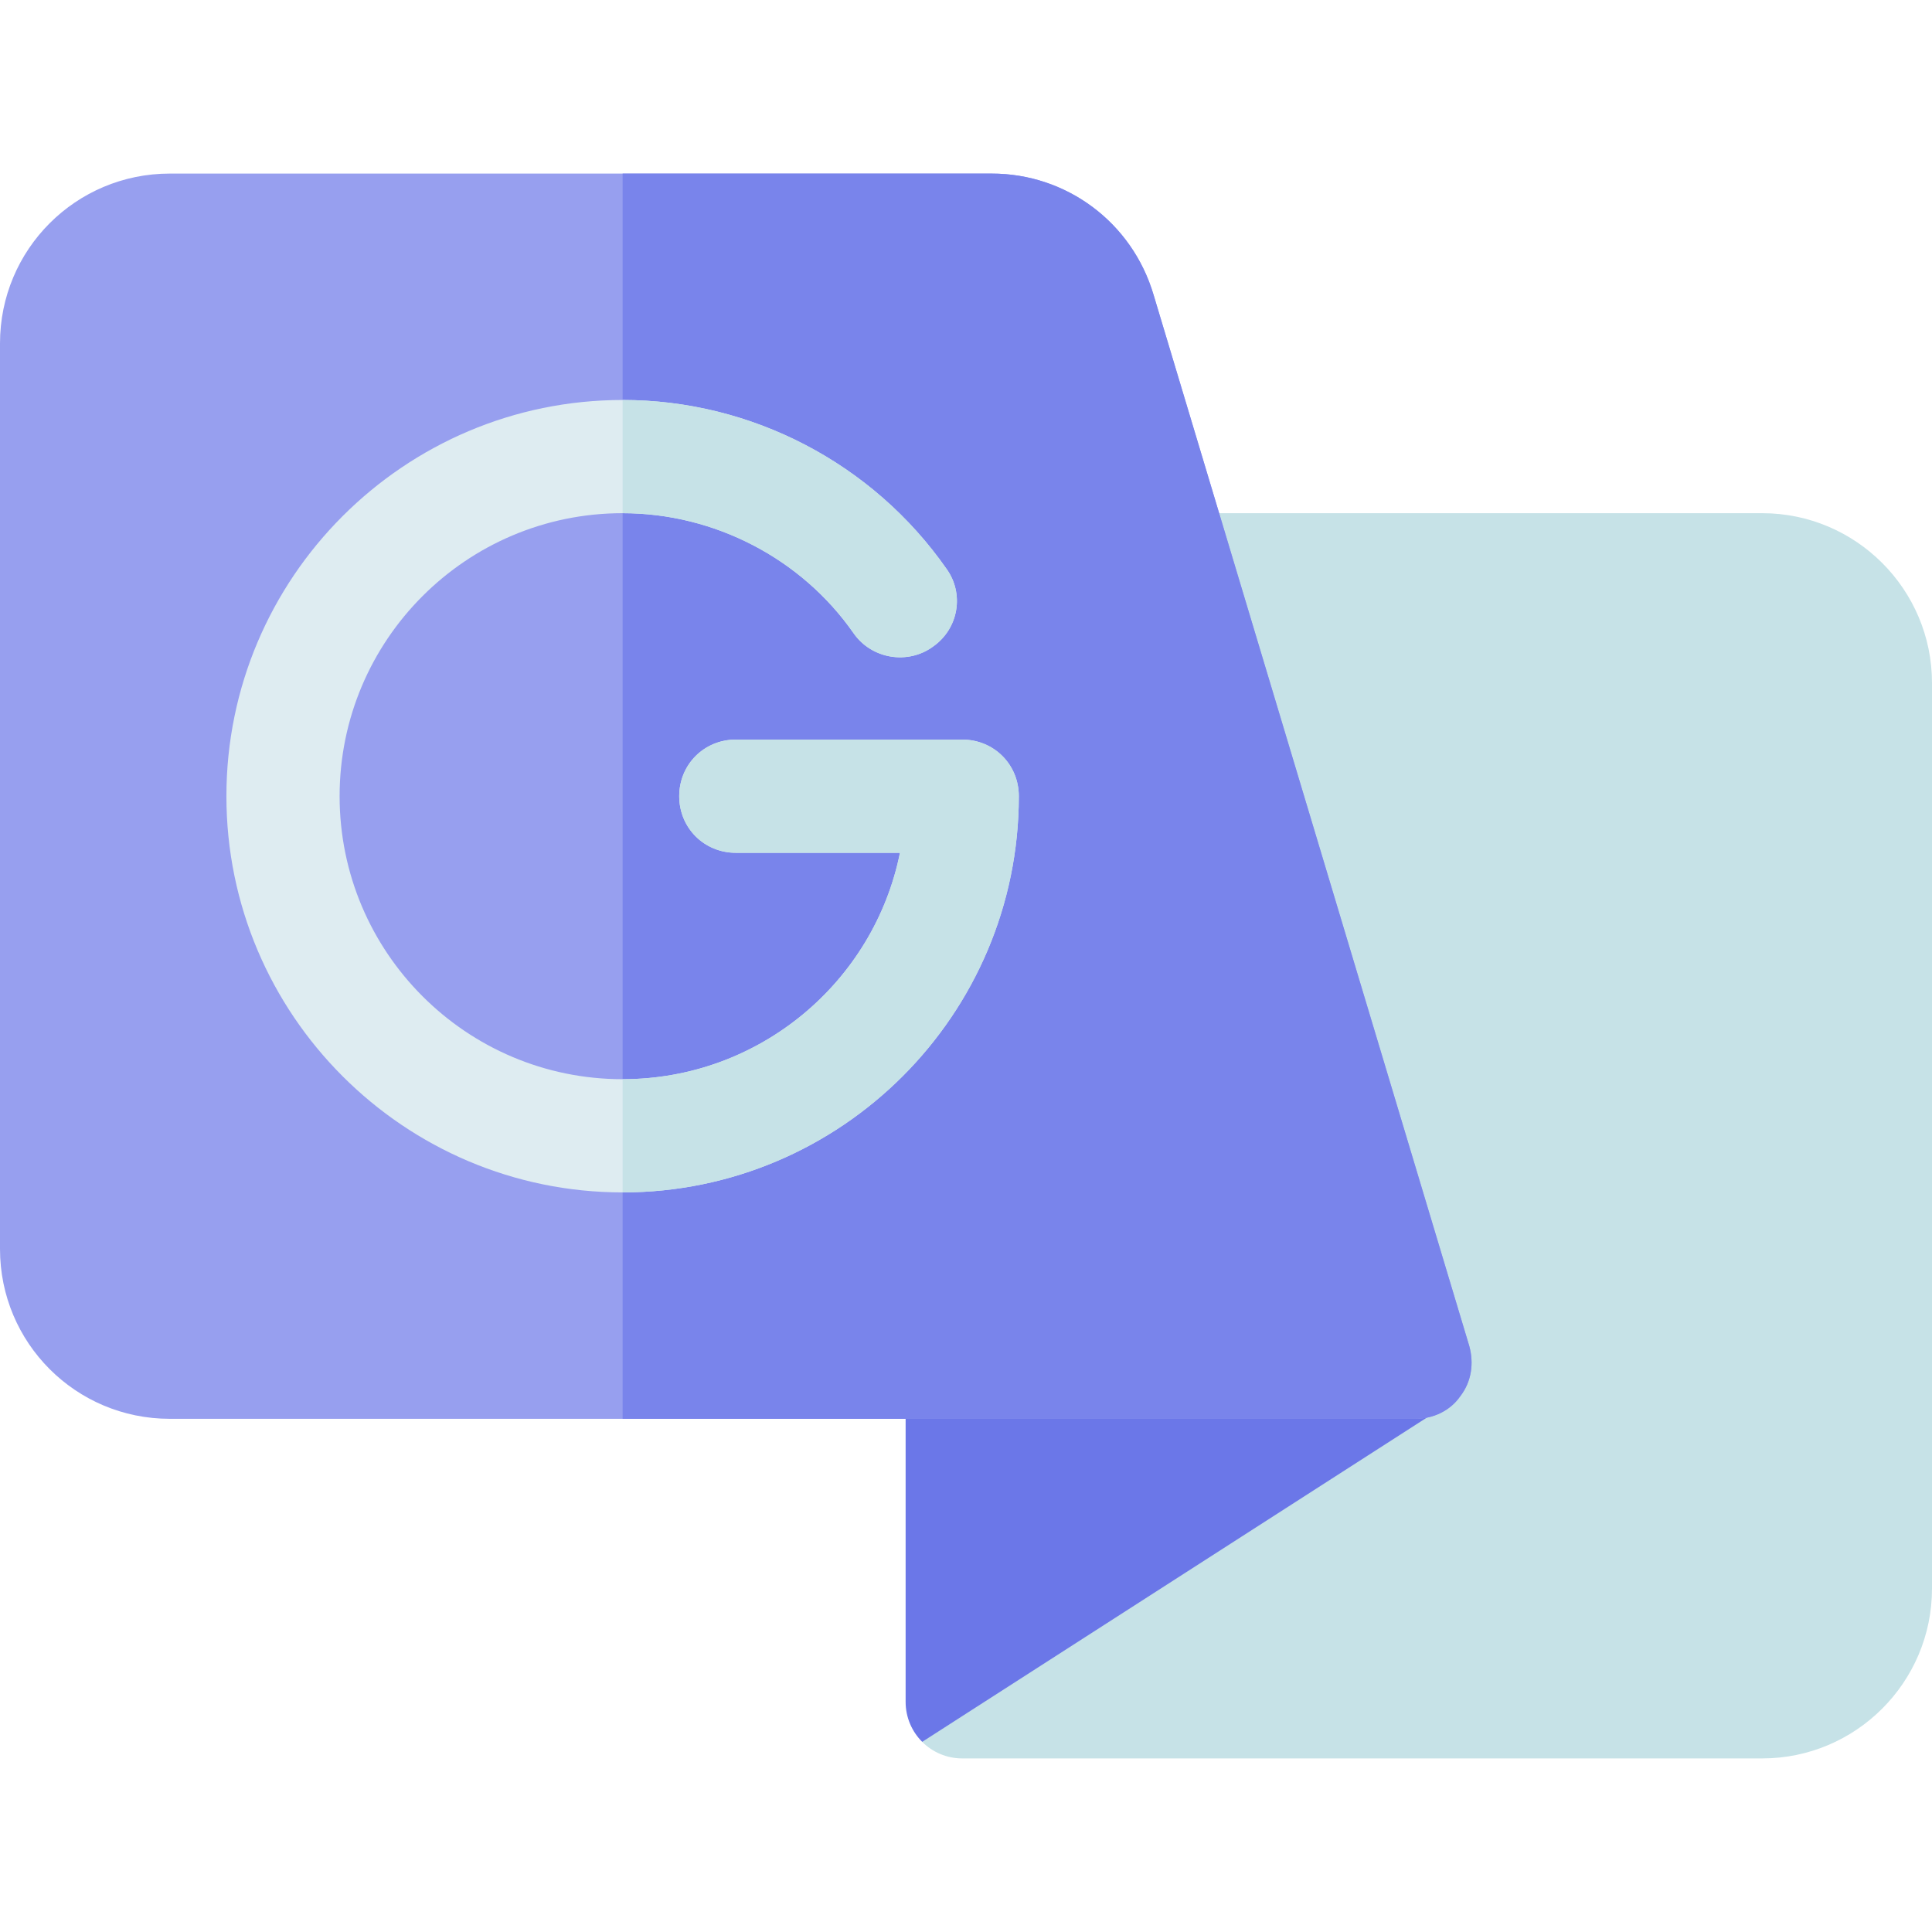
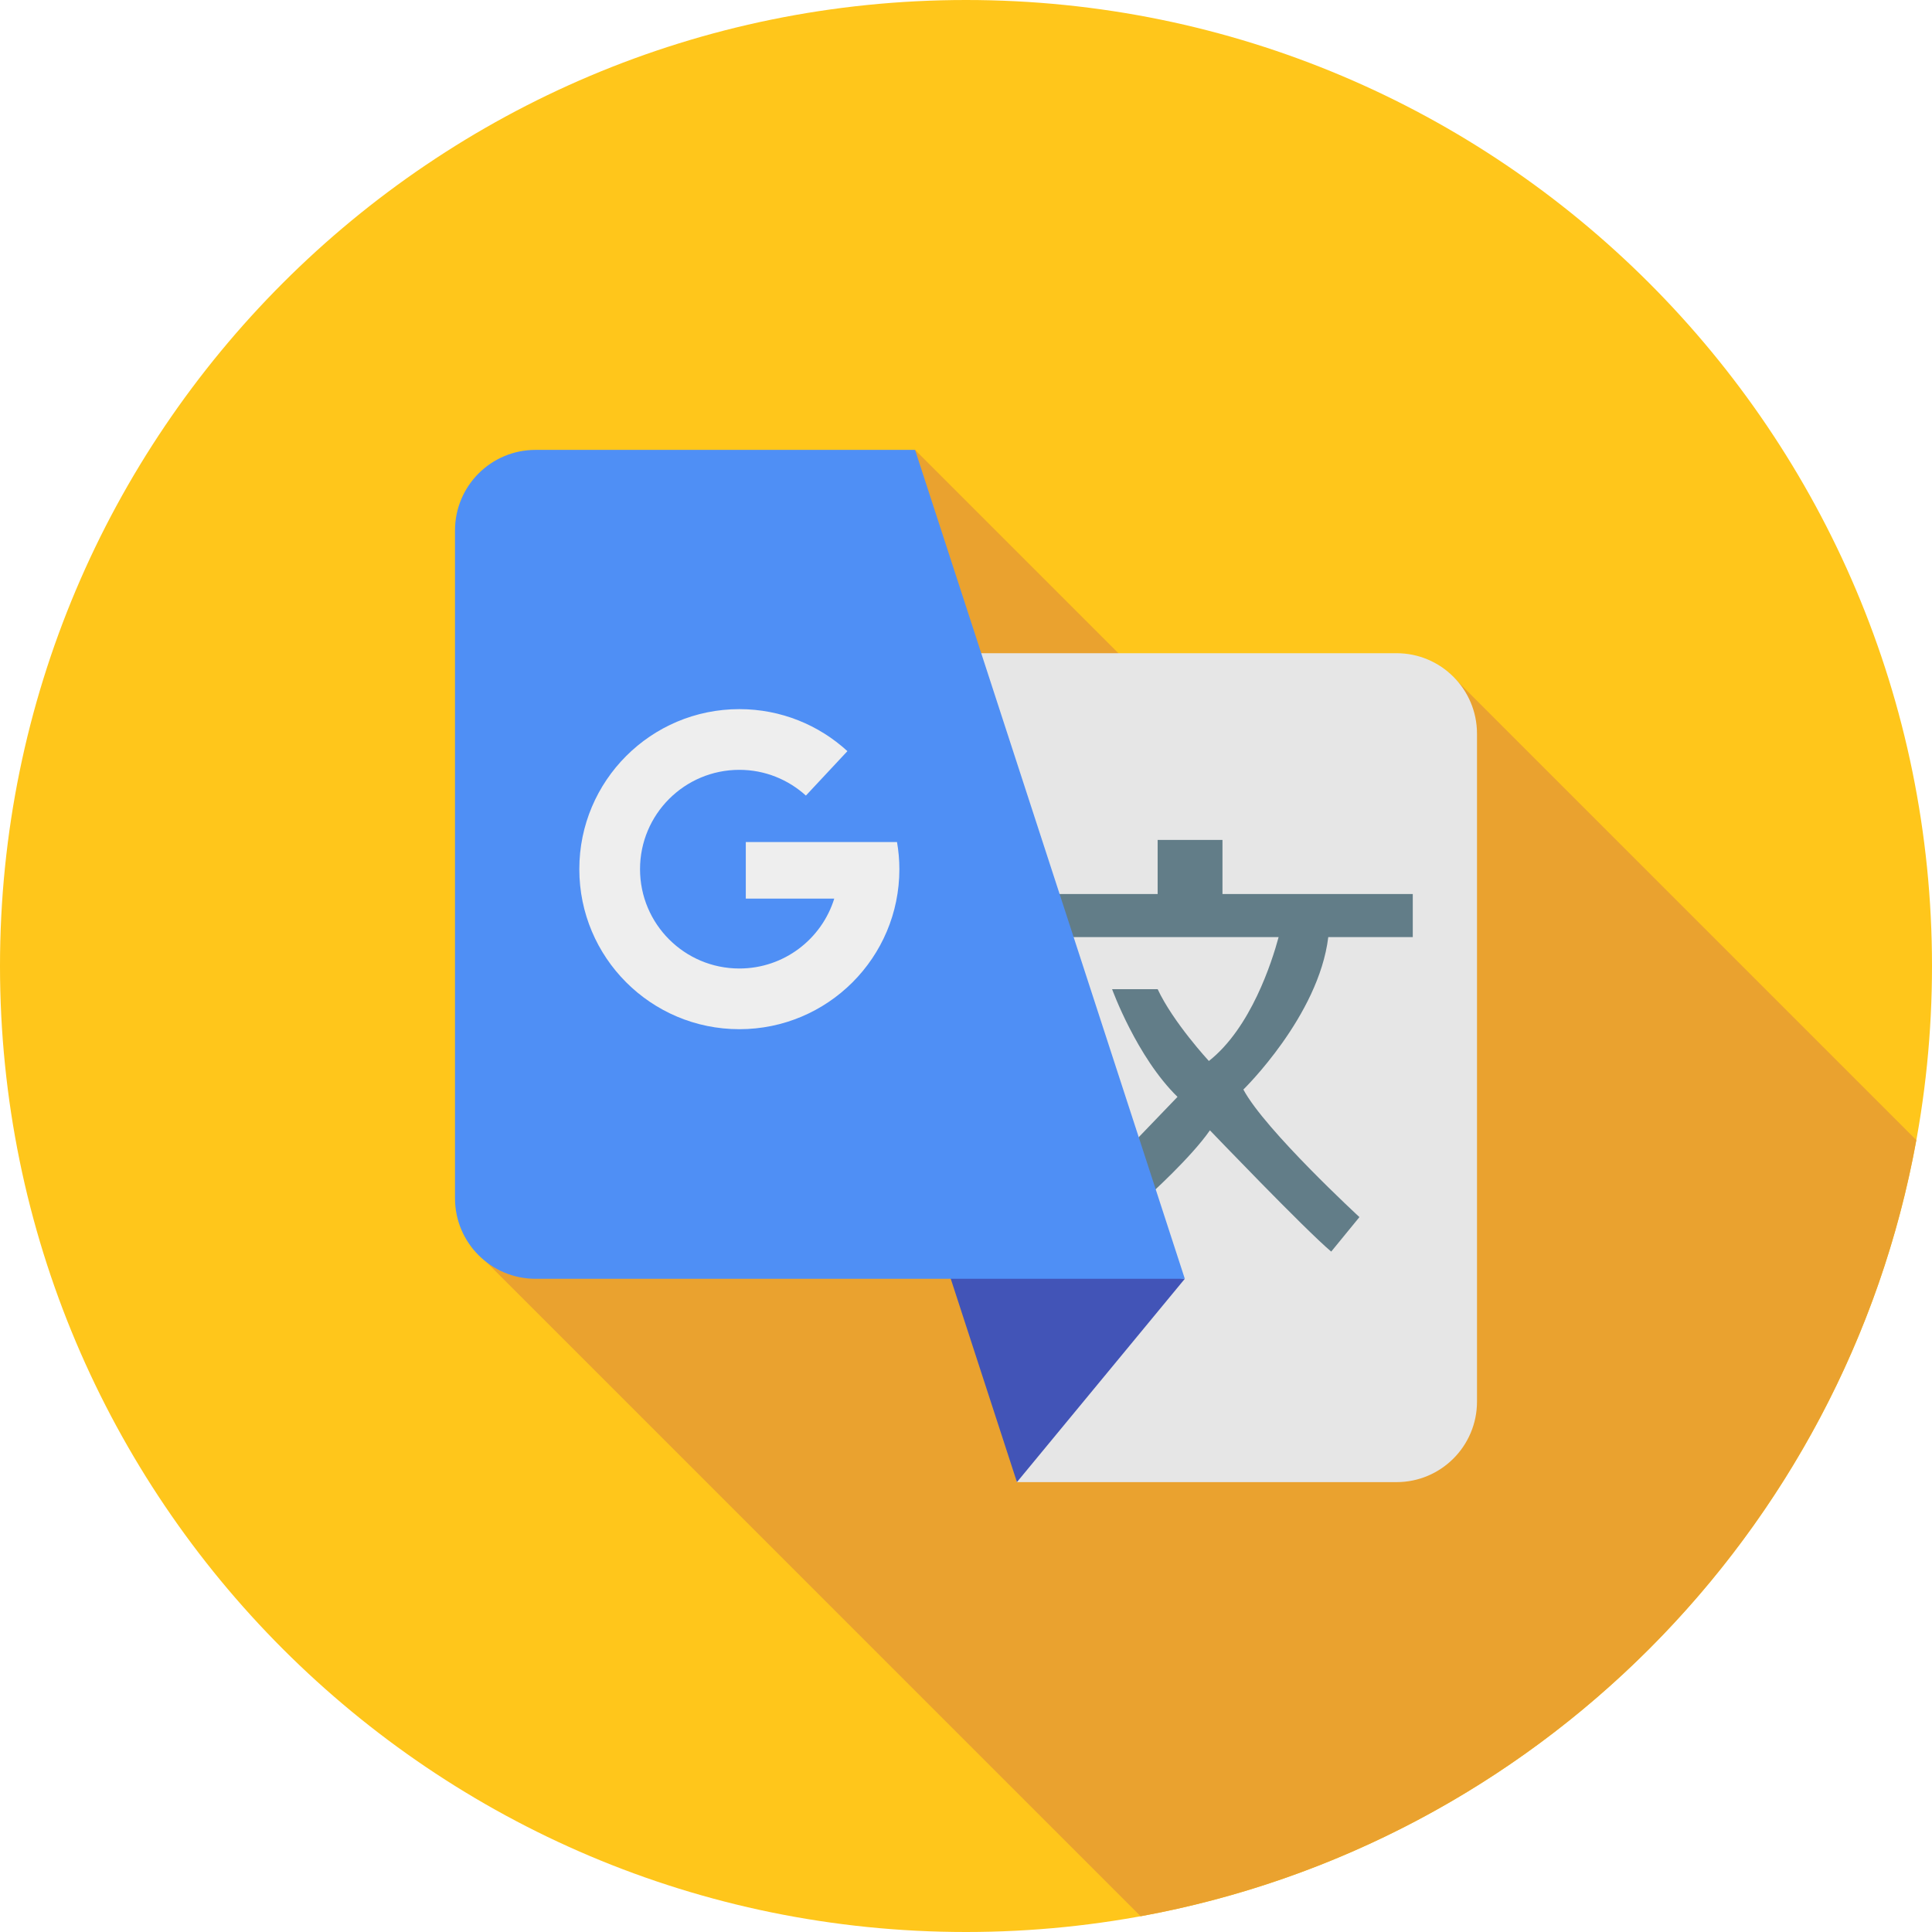
- <svg xmlns="http://www.w3.org/2000/svg" height="512pt" viewBox="0 -46 512 512" width="512pt">
-   <path d="m467 90h-155.004l-38.73 121.039-28.875 204.57c2.715 2.715 6.465 4.391 10.609 4.391h212c24.812 0 45-20.188 45-45v-240c0-24.812-20.188-45-45-45zm0 0" fill="#c6e2e7" />
-   <path d="m273.266 211.039-33.266 103.961v90c0 4.145 1.676 7.895 4.391 10.609l142.648-91.66zm0 0" fill="#6b77e8" />
-   <path d="m389.398 310.801-83.699-278.699c-5.699-19.203-23.102-32.102-42.898-32.102h-217.801c-24.902 0-45 20.098-45 45v240c0 24.898 20.098 45 45 45h330c4.801 0 9.301-2.102 12-6 3-3.902 3.602-8.699 2.398-13.199zm0 0" fill="#979fef" />
-   <path d="m387 324c-2.699 3.898-7.199 6-12 6h-210v-330h97.801c19.797 0 37.199 12.898 42.898 32.102l83.699 278.699c1.203 4.5.602 9.297-2.398 13.199zm0 0" fill="#7984eb" />
-   <path d="m270 165c0 57.898-47.102 105-105 105s-105-47.102-105-105 47.102-105 105-105c34.199 0 66.301 16.801 85.801 44.699 4.801 6.602 3.301 15.898-3.602 20.699-6.598 4.801-16.199 3.301-21-3.598-13.797-19.801-36.898-31.801-61.199-31.801-41.398 0-75 33.602-75 75s33.602 75 75 75c36.301 0 66.598-25.801 73.5-60h-43.5c-8.402 0-15-6.602-15-15 0-8.402 6.598-15 15-15h60c8.402 0 15 6.598 15 15zm0 0" fill="#deecf1" />
-   <g fill="#c6e2e7">
-     <path d="m165 90v-30c34.199 0 66.301 16.801 85.801 44.699 4.801 6.602 3.301 15.898-3.602 20.699-6.598 4.801-16.199 3.301-21-3.598-13.797-19.801-36.898-31.801-61.199-31.801zm0 0" />
-     <path d="m270 165c0 57.898-47.102 105-105 105v-30c36.301 0 66.598-25.801 73.5-60h-43.5c-8.402 0-15-6.602-15-15 0-8.402 6.598-15 15-15h60c8.402 0 15 6.598 15 15zm0 0" />
-   </g>
+ <svg xmlns="http://www.w3.org/2000/svg" version="1.1" id="Layer_1" x="0px" y="0px" viewBox="0 0 512 512" style="enable-background:new 0 0 512 512;" xml:space="preserve">
+   <circle style="fill:#FFC61B;" cx="256" cy="256" r="256" />
+   <path style="fill:#EAA22F;" d="M507.844,302.139L383.871,178.166l-47.38,35.049L242.5,119.224L124.997,330.55L302.266,507.82  C406.6,488.774,488.85,406.49,507.844,302.139z" />
+   <path style="fill:#E6E6E6;" d="M217.286,173.106h152.798c11.783,0,21.337,9.552,21.337,21.337v176.999  c0,11.783-9.552,21.337-21.337,21.337H269.5L217.286,173.106z" />
+   <polygon style="fill:#4254B7;" points="313.99,338.894 269.5,392.776 249.247,330.55 " />
+   <path style="fill:#627D88;" d="M352.006,248.344h22.392v-11.416h-50.431v-14.331h-17.18v14.331h-27.71v11.416h59.77  c-1.767,6.554-7.352,24.078-18.482,32.828c0,0-9.421-10.166-13.577-19.034h-12.073c0,0,6.53,18.011,17.337,28.541l-13.855,14.408  l6.373,11.638c0,0,11.083-9.975,16.072-17.18c0,0,25.216,26.324,32.142,32.142l7.482-9.144c0,0-25.05-23.093-30.758-33.806  C329.507,288.74,349.467,269.29,352.006,248.344z" />
+   <path style="fill:#4F8FF5;" d="M313.99,338.894H141.917c-11.783,0-21.337-9.552-21.337-21.337V140.56  c0-11.783,9.552-21.337,21.337-21.337h100.585L313.99,338.894z" />
+   <path style="fill:#EEEEEE;" d="M197.644,223.149v14.989h23.442c-3.324,10.73-13.326,18.525-25.148,18.525  c-14.538,0-26.324-11.786-26.324-26.324c0-14.538,11.785-26.324,26.322-26.324c6.794,0,12.967,2.596,17.637,6.821l11-11.776  c-7.546-6.913-17.598-11.133-28.638-11.133c-23.423,0-42.41,18.987-42.41,42.41c0,23.423,18.987,42.41,42.41,42.41  s42.41-18.987,42.41-42.41c0-2.453-0.226-4.851-0.629-7.19h-40.072V223.149z" />
+   <g>
+ </g>
+   <g>
+ </g>
+   <g>
+ </g>
+   <g>
+ </g>
+   <g>
+ </g>
+   <g>
+ </g>
+   <g>
+ </g>
+   <g>
+ </g>
+   <g>
+ </g>
+   <g>
+ </g>
+   <g>
+ </g>
+   <g>
+ </g>
+   <g>
+ </g>
+   <g>
+ </g>
+   <g>
+ </g>
</svg>
